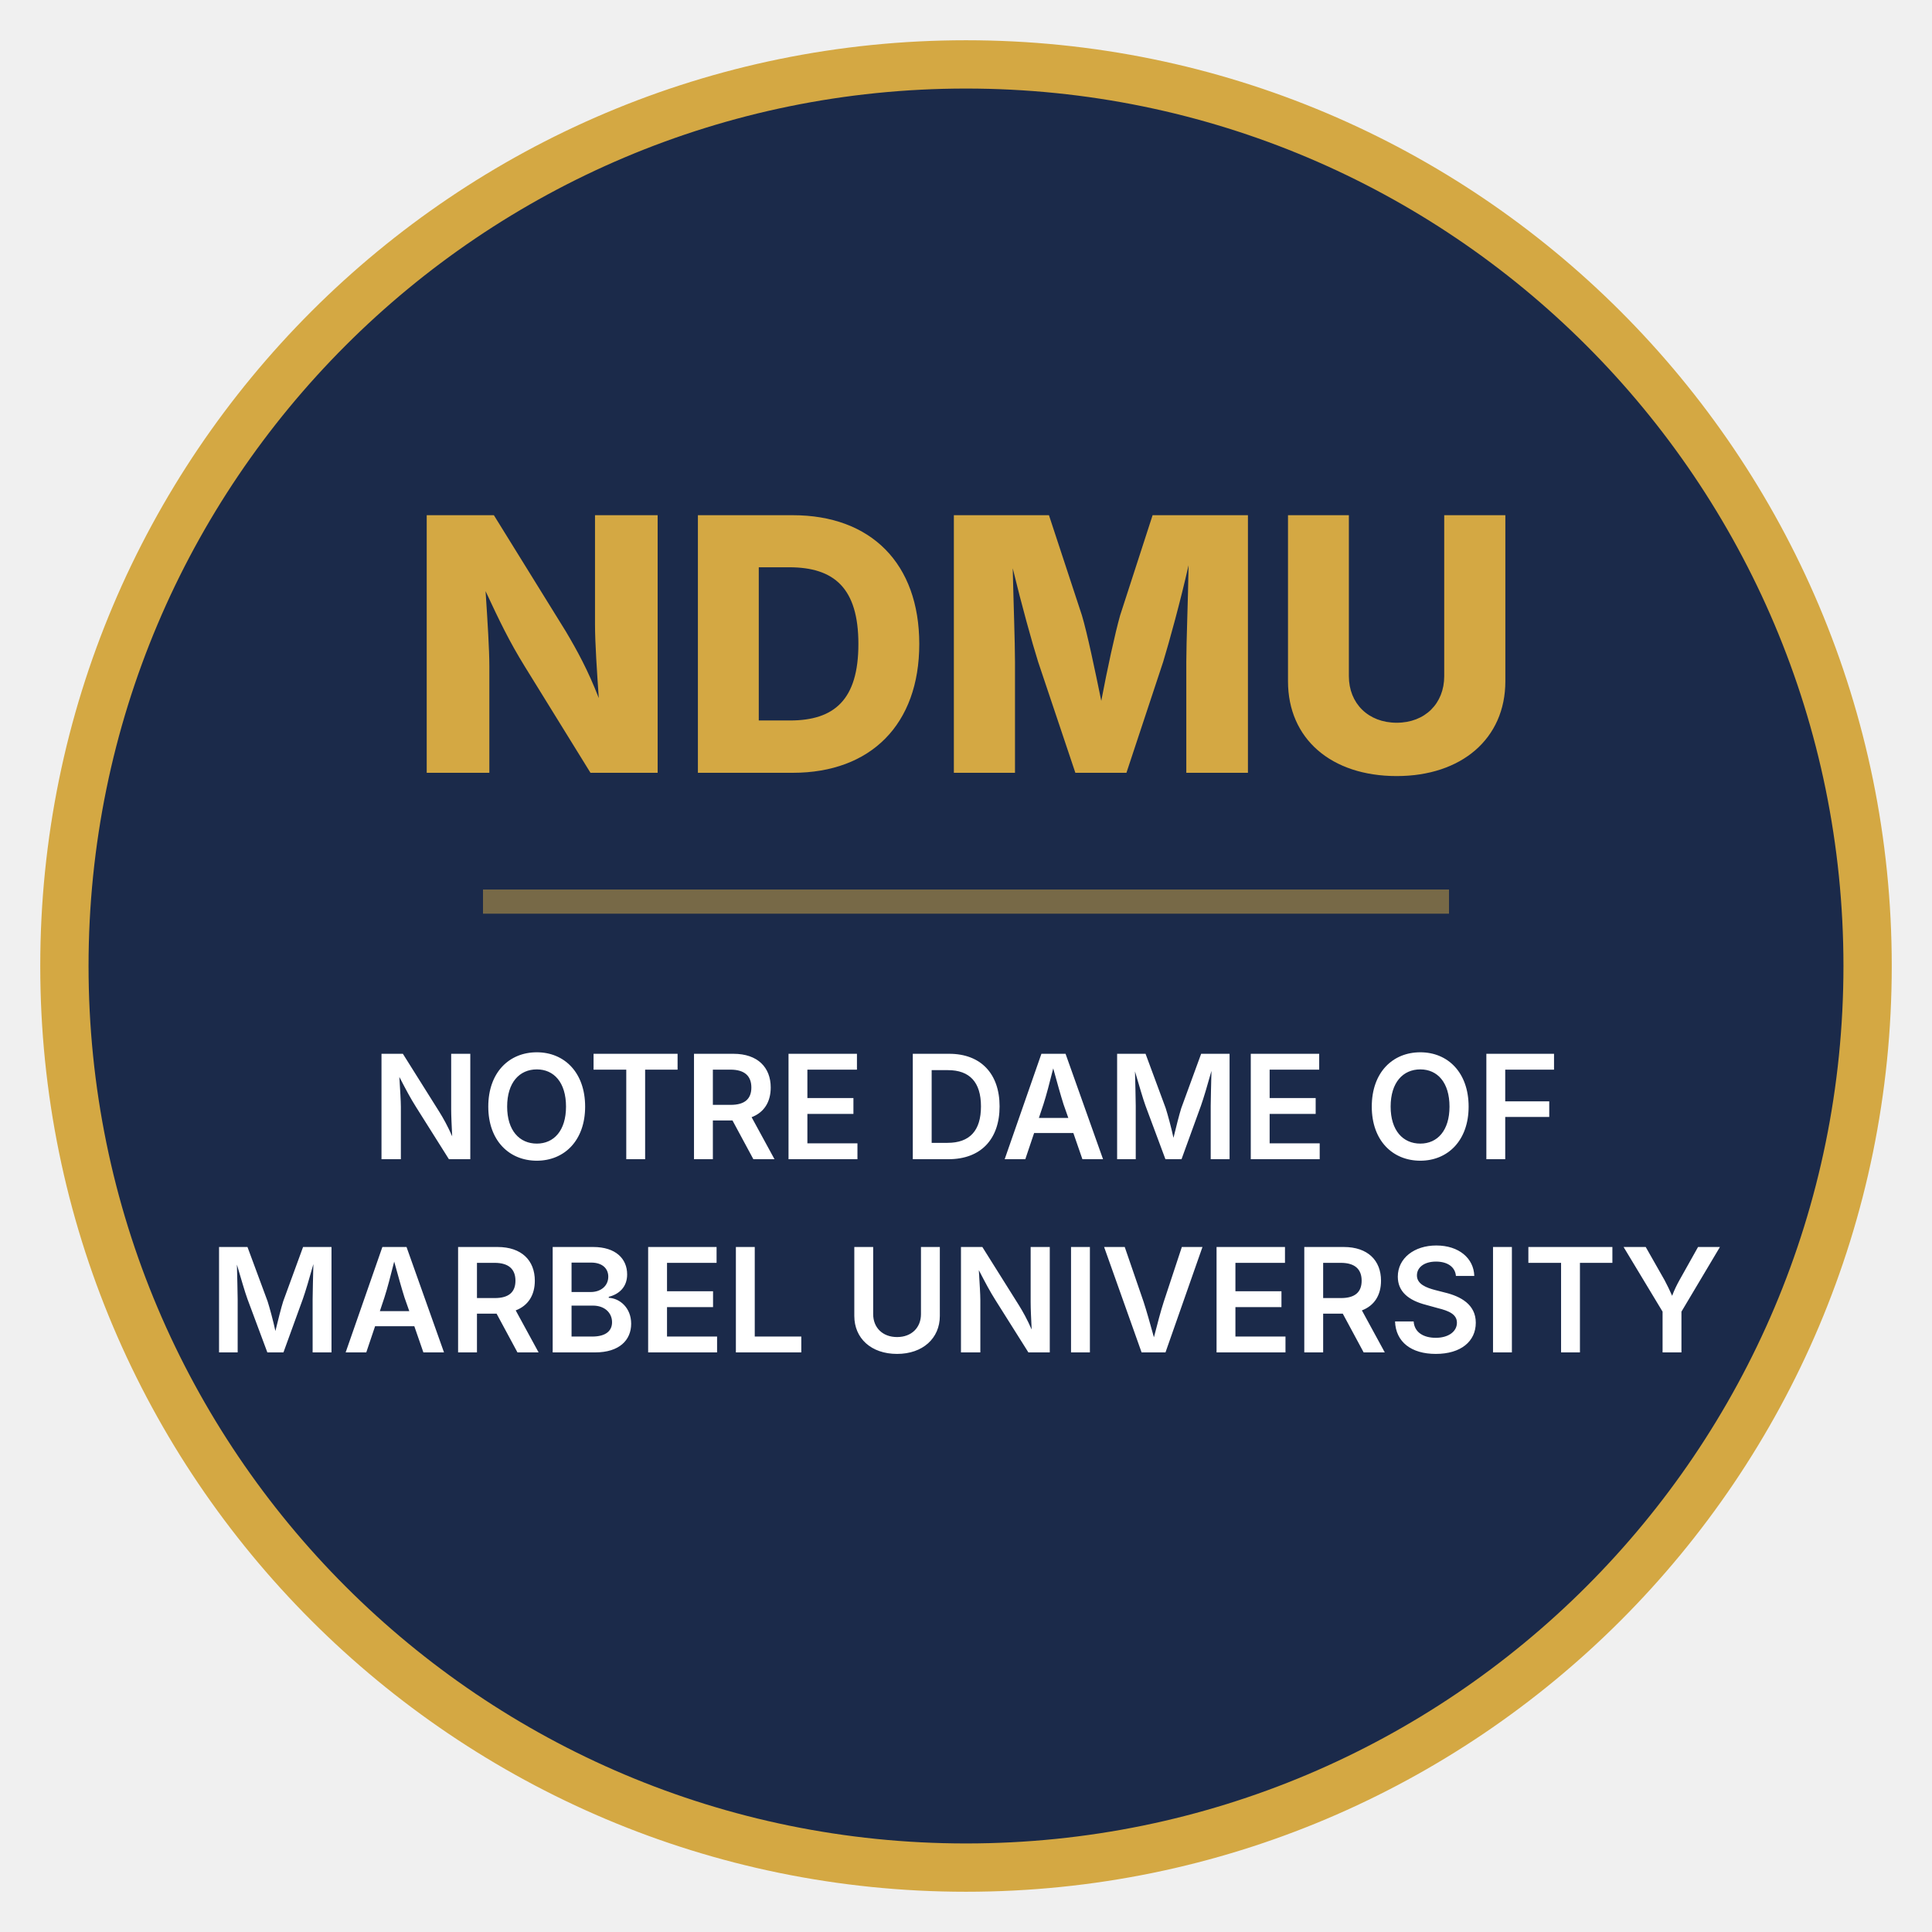
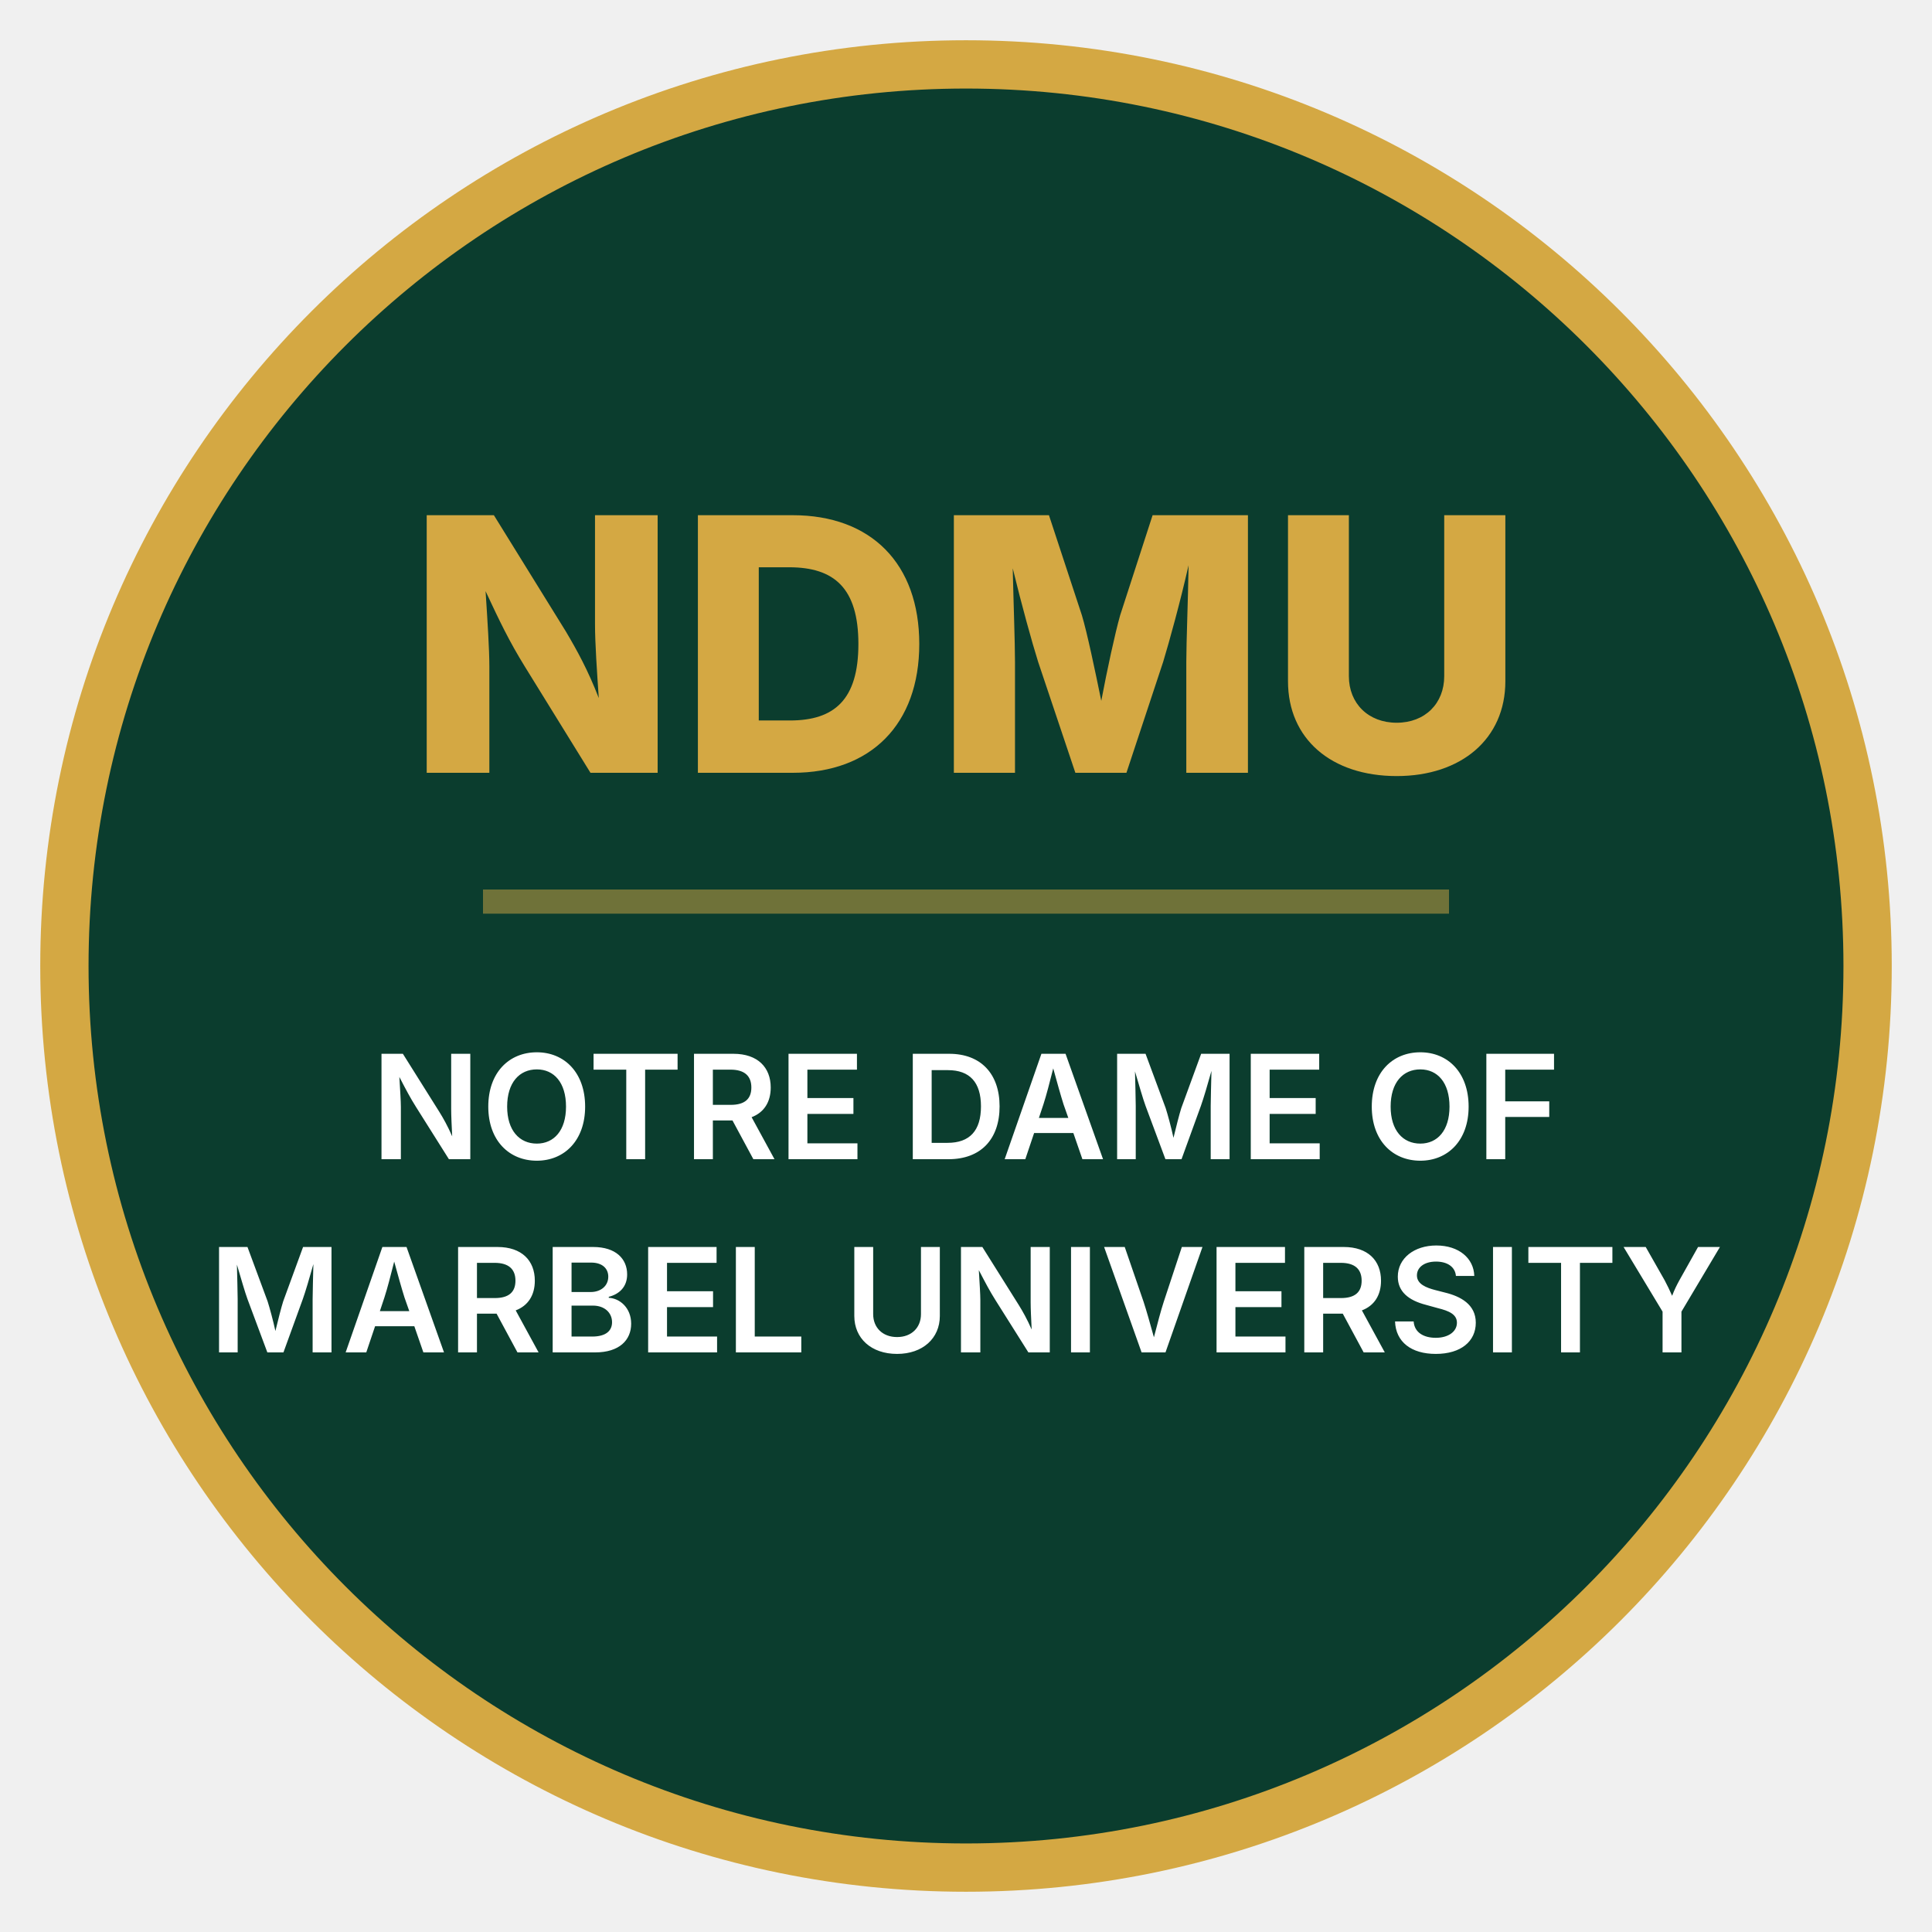
<svg xmlns="http://www.w3.org/2000/svg" viewBox="0 0 120 120" width="120" height="120">
-   <circle cx="60" cy="60" r="56" fill="#1B2A4A" stroke="#D4A843" stroke-width="3" />
+   <circle cx="60" cy="60" r="56" fill="#0B3D2E" stroke="#D4A843" stroke-width="3" />
  <text x="60" y="48" text-anchor="middle" fill="#D4A843" font-family="Inter,sans-serif" font-weight="800" font-size="22">NDMU</text>
  <line x1="30" y1="56" x2="90" y2="56" stroke="#D4A843" stroke-width="1.5" opacity="0.5" />
  <text x="60" y="72" text-anchor="middle" fill="#fff" font-family="Inter,sans-serif" font-weight="600" font-size="9">NOTRE DAME OF</text>
  <text x="60" y="84" text-anchor="middle" fill="#fff" font-family="Inter,sans-serif" font-weight="600" font-size="9">MARBEL UNIVERSITY</text>
</svg>
